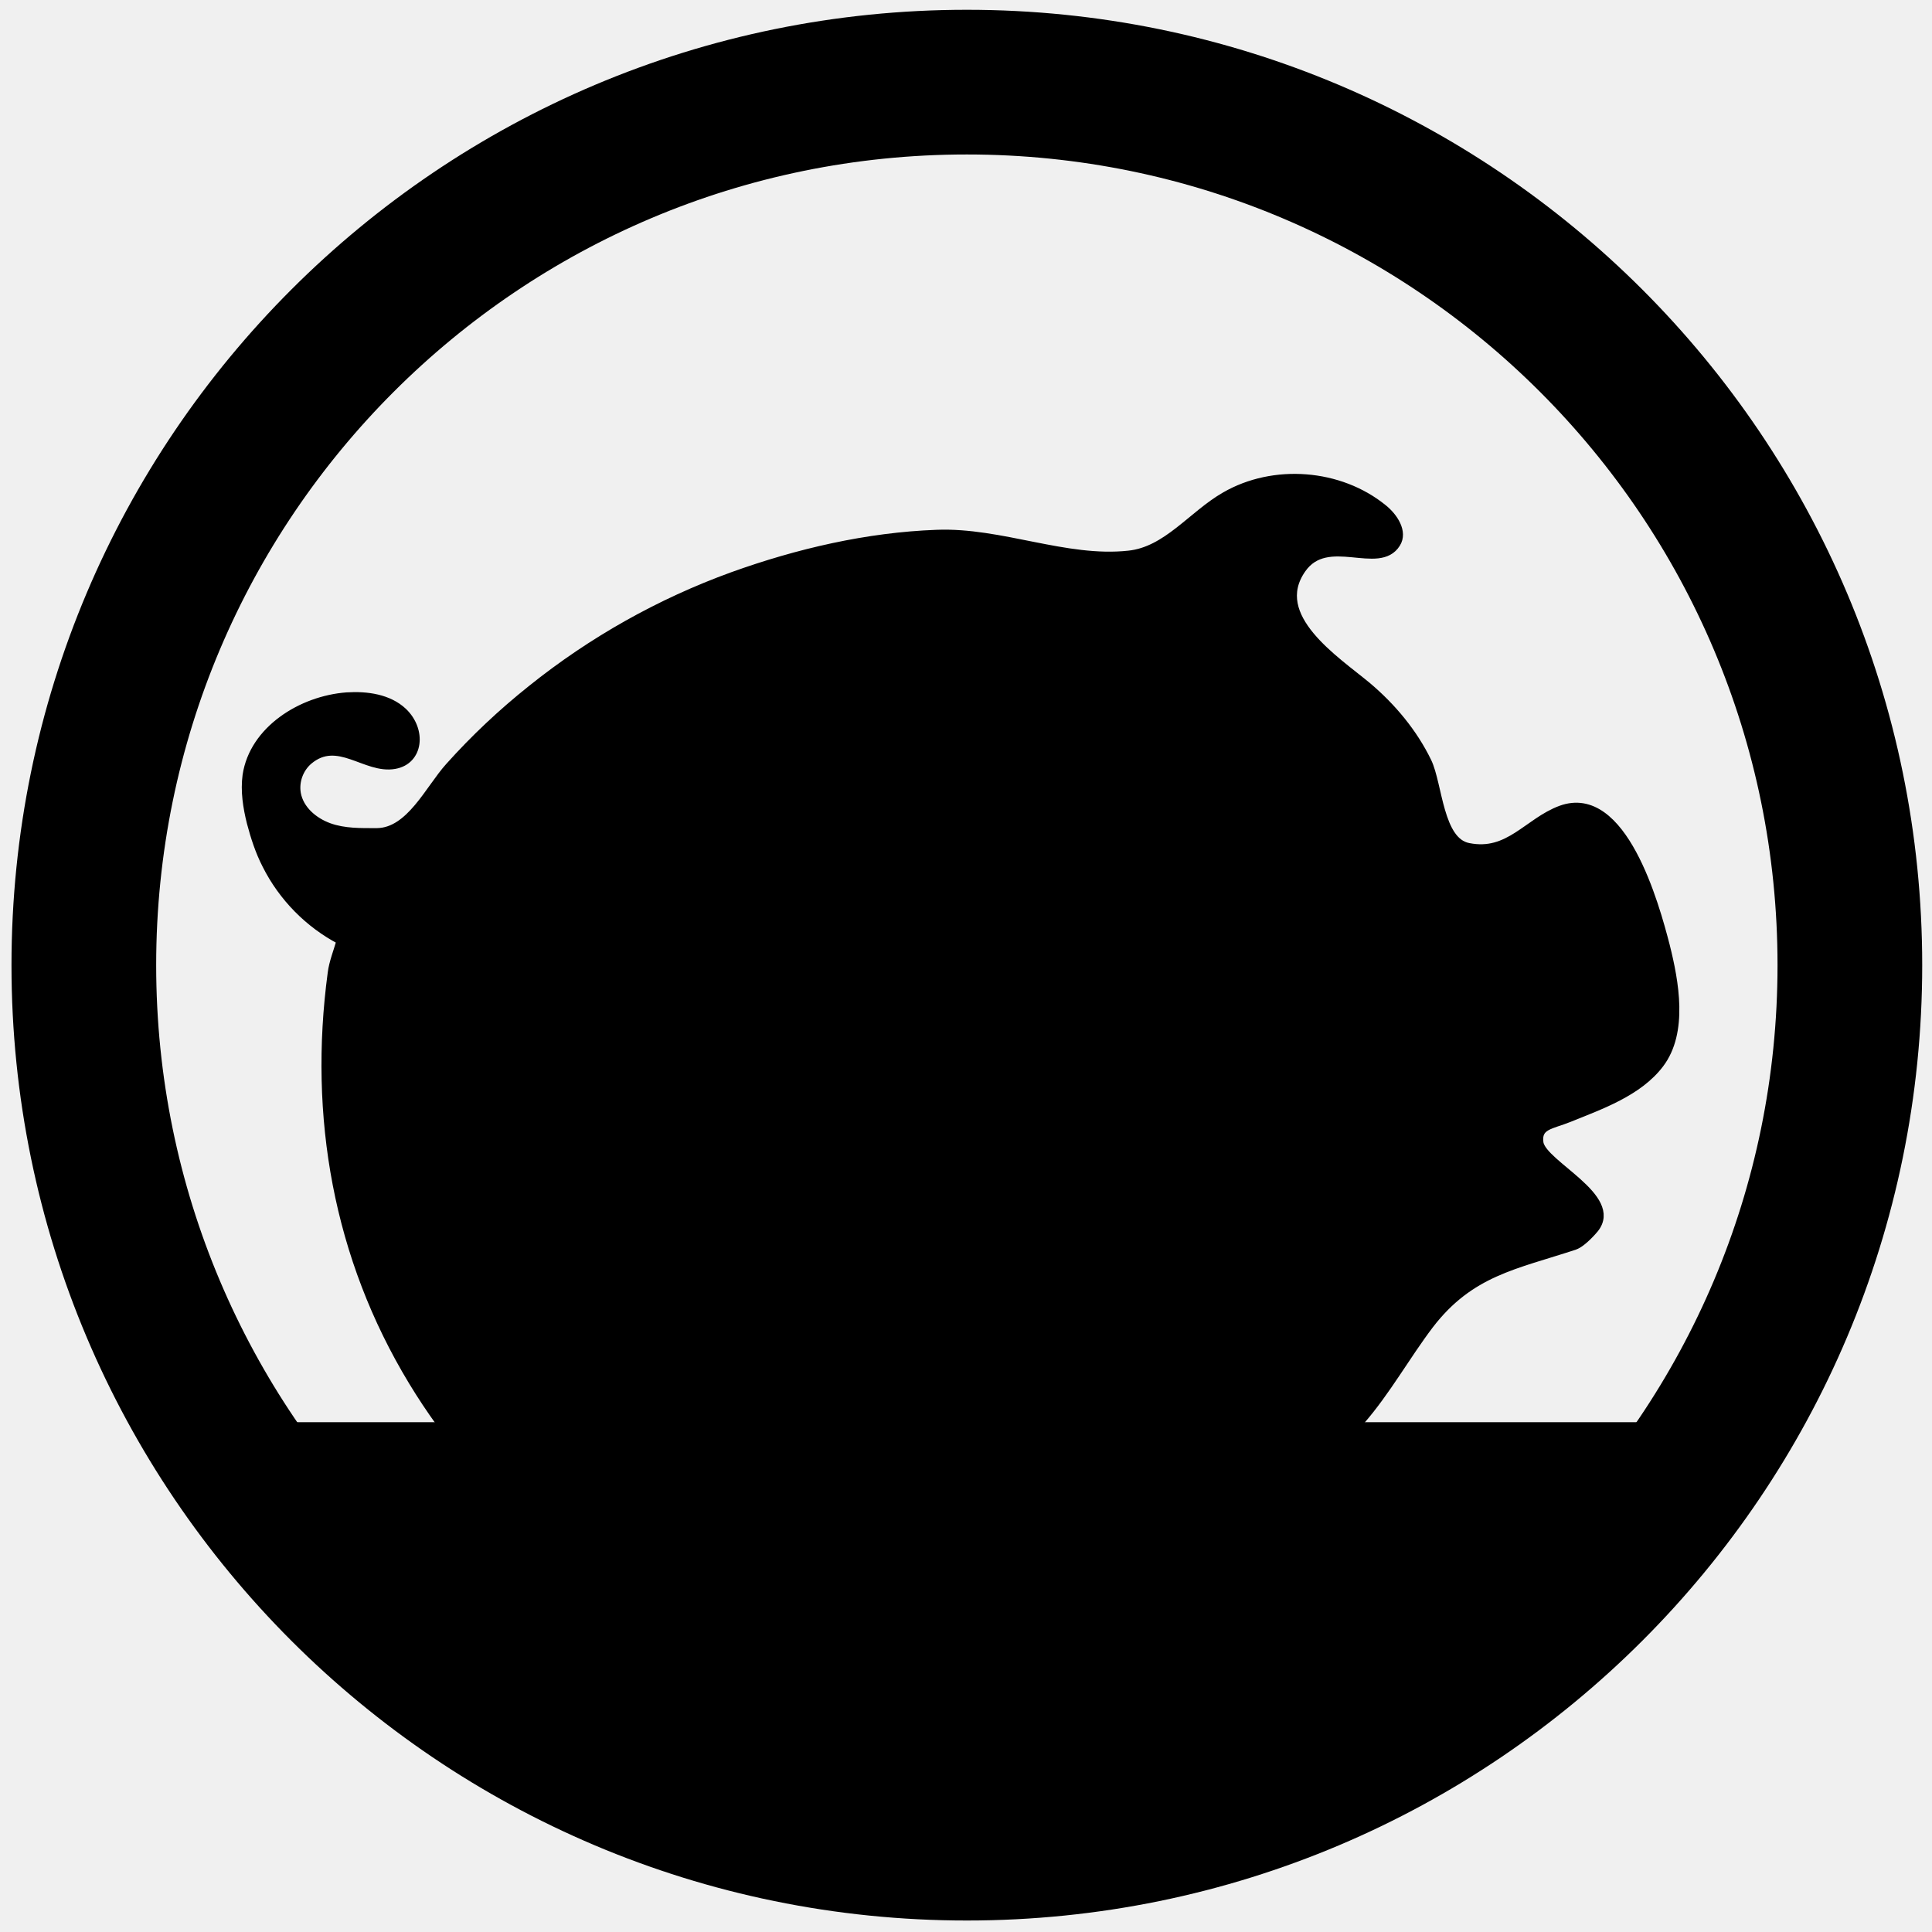
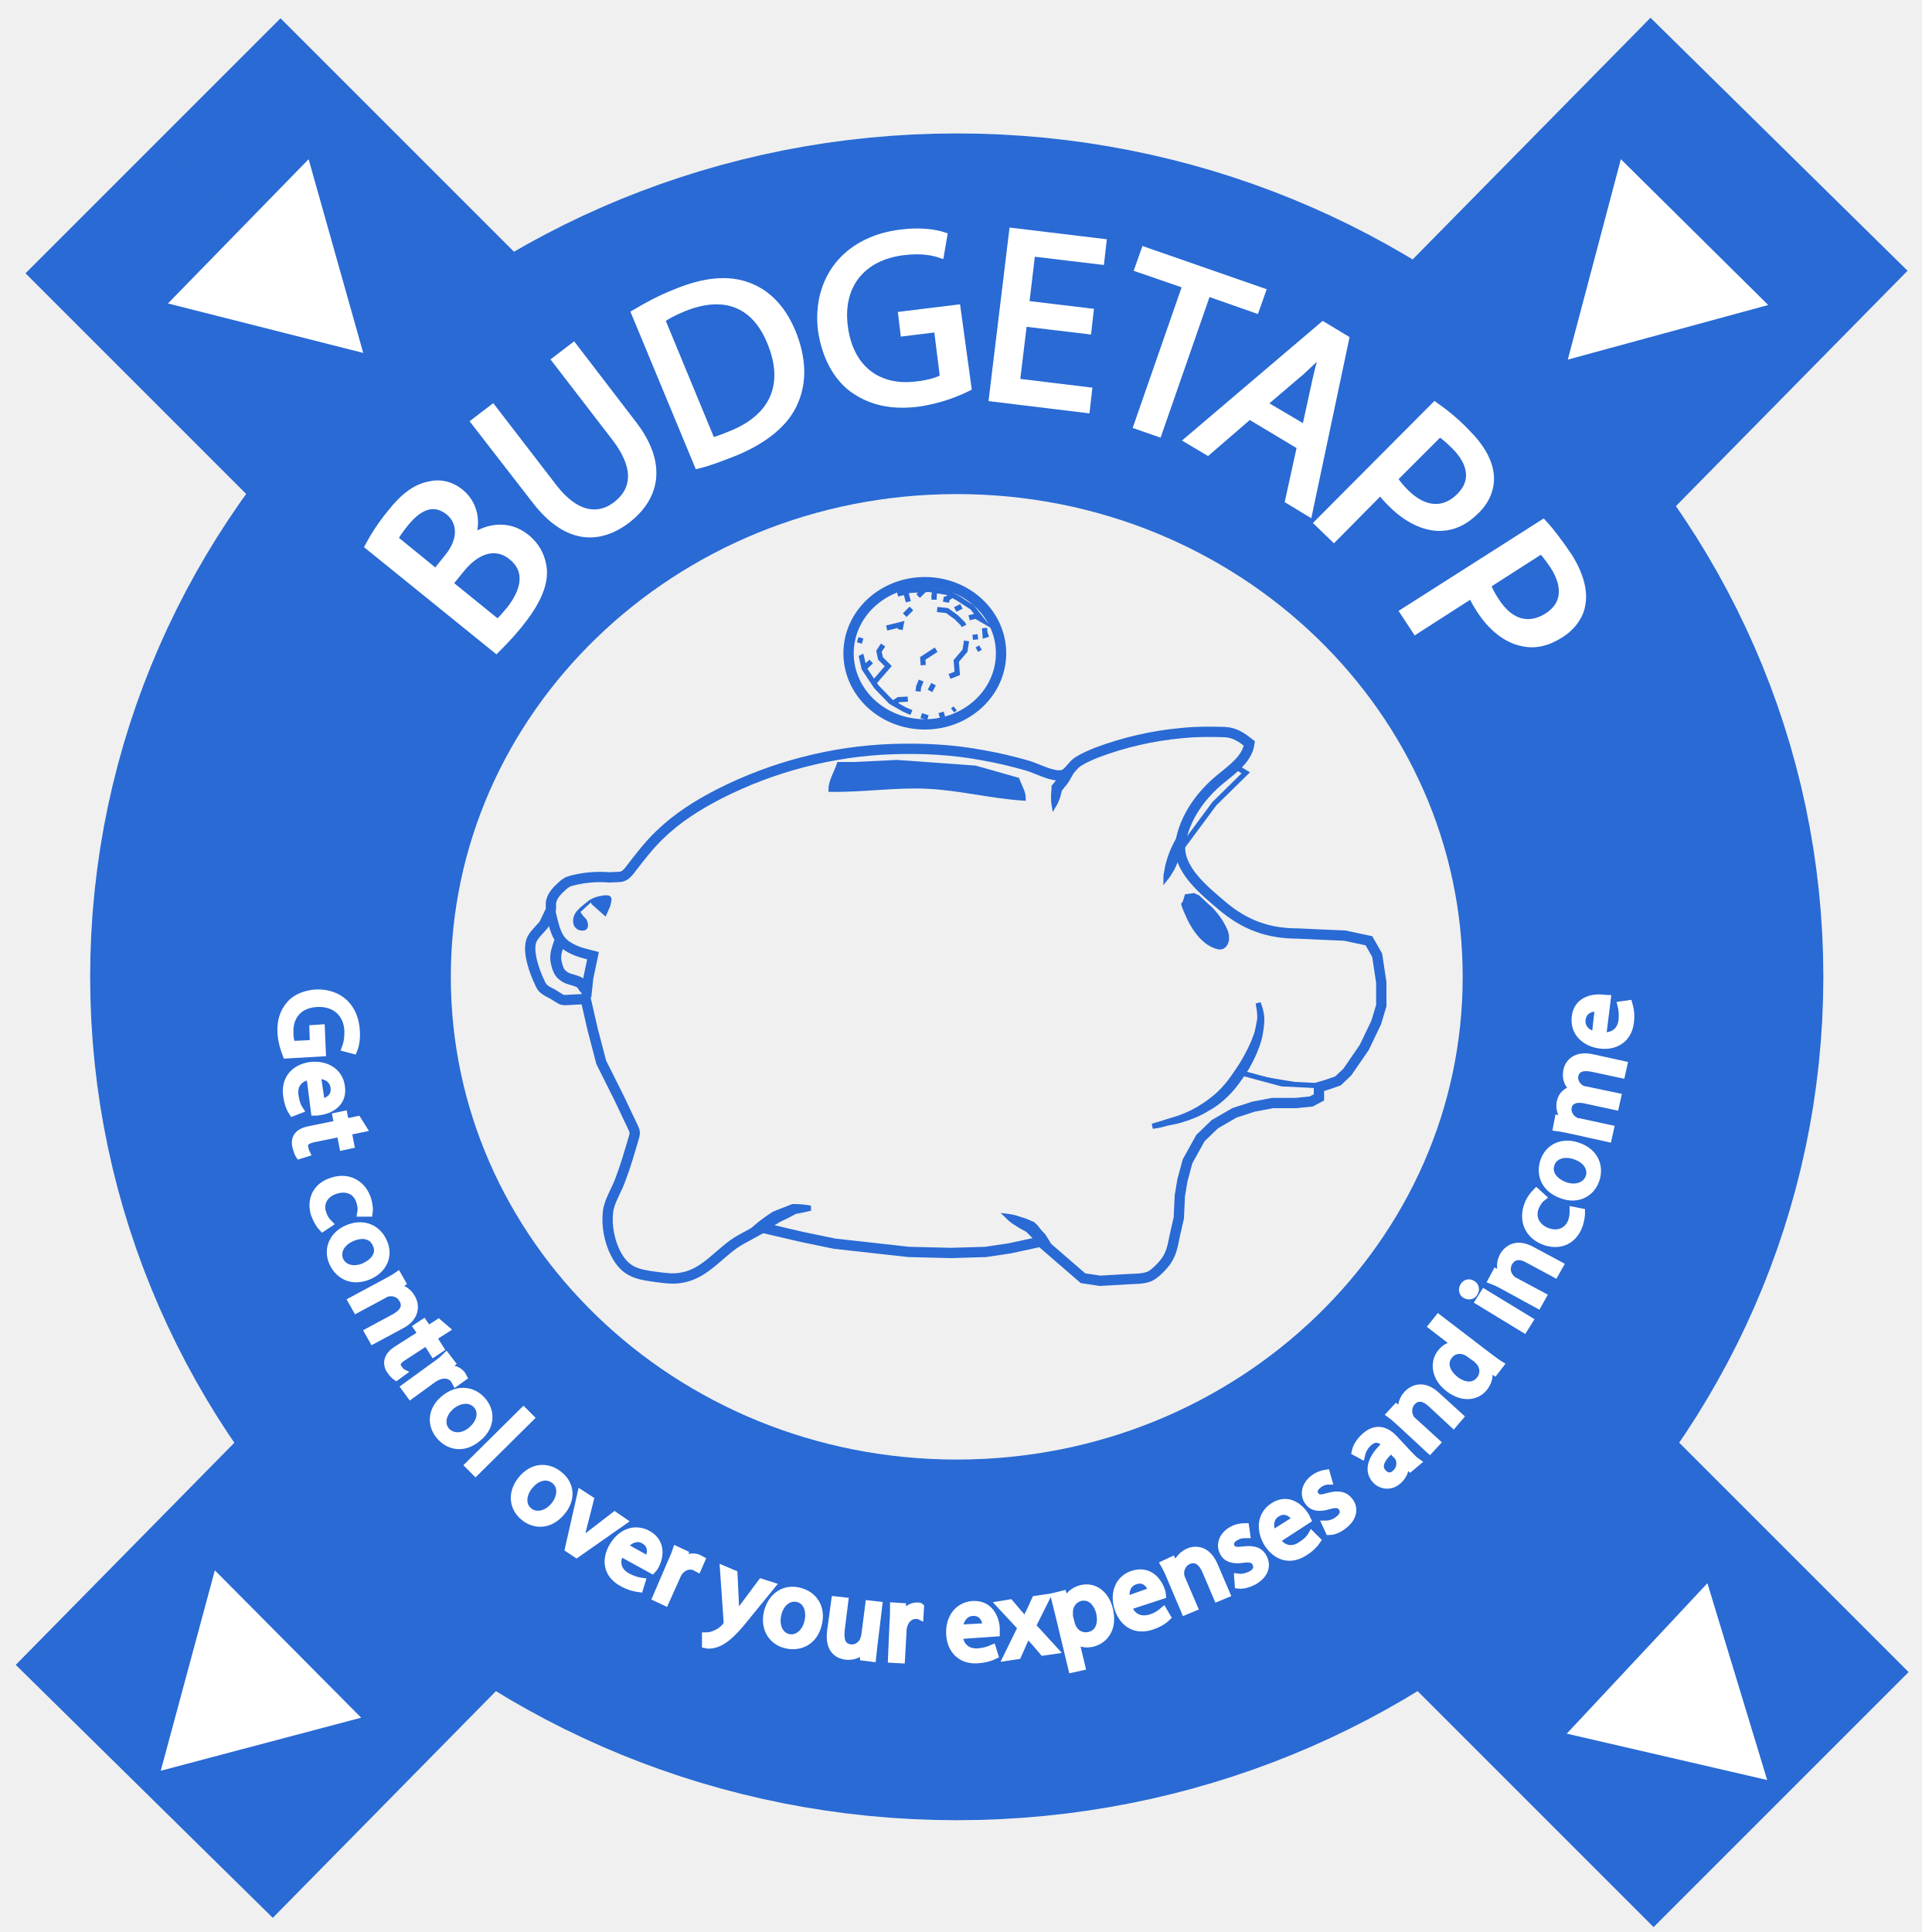
- <svg xmlns="http://www.w3.org/2000/svg" version="1.1" id="Layer_2" x="0px" y="0px" viewBox="0 0 454 454" enable-background="new 0 0 454 454" xml:space="preserve">
-   <path stroke="#000000" stroke-width="2" stroke-miterlimit="10" d="M121.8,355.8c-2.9-4.9-7.5-8-11.1-12.3  c-5.1-5.9-9.7-12.3-13.7-18.9c-17.7-29.2-23.5-62.3-19-95.9c0.3-2.5,1.4-5.2,2.1-7.7c-7.5-3.9-13.7-10.2-17.5-17.8  c-1.6-3.1-2.7-6.5-3.6-9.9c-0.9-3.6-1.5-7.4-1-11.1c1.6-10.6,12.8-17.7,23.5-18.5c4.7-0.3,9.8,0.4,13.2,3.6c4.5,4.3,3.8,11.4-2,12.4  c-6.8,1.2-13.3-6.8-20.2-1c-2.2,1.9-3.3,4.9-2.8,7.8c0.7,3.8,4,6.6,7.6,7.9c3.6,1.3,7.5,1.2,11.3,1.2c7.8-0.1,12.3-10.2,17-15.4  c5.9-6.6,12.4-12.7,19.3-18.2c14.2-11.4,30.2-20.4,47.3-26.6c15.3-5.5,31.6-9.3,47.9-9.9c15.1-0.6,30.3,6.5,45.1,4.9  c9-0.9,15-9.4,22.7-13.8c11.4-6.6,26.9-5.4,37.1,2.9c2.5,2,4.8,5.5,3.1,8.2c-4.1,6.6-16.2-2.6-22.2,6c-7.9,11.3,8.1,21.5,15.4,27.6  c5.8,4.9,10.8,10.9,14.1,17.7c2.6,5.4,2.7,18.8,9.7,20.1c9.5,1.9,13.9-5.9,21.7-8.8c14.5-5.3,22.1,22.3,24.6,32  c2.1,8.4,4.3,20.2-1.4,27.7c-5,6.6-13.9,9.7-21.3,12.7c-4.2,1.7-7.6,1.7-7,5.9c0.9,5.1,18.8,12.8,13,20.1c0,0-2.7,3.3-4.7,4  c-13.9,4.6-24.5,6.1-34.1,18.6c-5.6,7.4-10.1,15.6-16.2,22.6c-4.9,5.6-6.6,13.3-3.8,20.4c0.4,1,1,2,1.6,2.9" />
-   <g>
-     <circle fill="none" stroke="#000000" stroke-width="34" stroke-miterlimit="10" cx="227.2" cy="226.8" r="207.5" />
-     <rect x="71" y="335.5" stroke="#000000" stroke-width="2.595" stroke-miterlimit="10" width="313.5" height="46.5" />
-     <rect x="115.5" y="377.5" stroke="#000000" stroke-width="2.595" stroke-miterlimit="10" width="221" height="40.5" />
+ <svg xmlns="http://www.w3.org/2000/svg" version="1.1" id="budgetAppLogo" x="0px" y="0px" viewBox="0 0 373 375" enable-background="new 0 0 373 375" xml:space="preserve">
+   <defs>
+     <style type="text/css">
+ 
+             #text, #arrows{
+                 -webkit-transition: all 0.5s ease-in-out;
+                 -moz-transition: all 0.5s ease-in-out;
+                 -o-transition: all 0.5s ease-in-out;
+                 transition: all 0.5s ease-in-out
+             }
+ 
+             #circle, #pig &gt; path,ellipse, #pigDetails, #pigDetails &gt; polyline,line,path,ellipse {
+                 stroke:#296ad4;
+             }
+ 
+             #pigDetails &gt; path, polyline, line{                
+                 stroke:#296ad4;
+             }
+             #tail, #coinslot, .fillers{
+                 fill:#296ad4;
+             }
+             #text &gt; g &gt; path, #arrows &gt; line, #arrows &gt; path{
+                 stroke:white;
+                 stroke-width:1.5;
+             }
+ 
+             #pigDetails {display:block;}
+ 
+ 
+             @media only screen and (max-width:220px){
+                 #pigDetails, #text, #arrows, #cross {
+                     display:none;
+                 }
+                 #pig &gt; path, #pig &gt; ellipse { stroke-width:2; fill: #296ad4}
+                 #circle { stroke-width:20; }                 
+                 #budgetAppLogo { min-width:220px !important; }
+                 
+             }
+ 
+         </style>
+   </defs>
+   <ellipse id="circle" fill="none" stroke="#000000" stroke-width="70" stroke-miterlimit="10" cx="185.7" cy="189.6" rx="133.2" ry="128.7" />
+   <g id="cross">
+     <line fill="none" stroke="#000000" stroke-width="70" stroke-miterlimit="10" x1="345.3" y1="28" x2="258" y2="116.7" />
+     <line fill="none" stroke="#000000" stroke-width="70" stroke-miterlimit="10" x1="115.3" y1="259" x2="28" y2="347.7" />
+     <line fill="none" stroke="#000000" stroke-width="70" stroke-miterlimit="10" x1="257.7" y1="261.3" x2="345.7" y2="349.3" />
+     <line fill="none" stroke="#000000" stroke-width="70" stroke-miterlimit="10" x1="29.7" y1="28.3" x2="117.7" y2="116.3" />
+   </g>
+   <g id="text">
+     <g id="text_1">
+       <path fill="#FFFFFF" stroke="#FFFFFF" stroke-width="0.845" stroke-miterlimit="10" d="M71.6,106c0.9-1.7,2.4-4.1,4.3-6.4    c2.6-3.3,4.9-4.9,7.4-5.4c2-0.5,4.2-0.1,6.1,1.5c2.4,2,3.3,5.3,2.1,8.7l0.1,0.1c2.5-1.9,6.8-3.1,10.5-0.1c2.2,1.8,3.1,4,3.3,6.2    c0.2,3.1-1.4,6.5-4.7,10.6c-1.8,2.2-3.4,3.8-4.4,4.8L71.6,106z M84.6,111.2l2.4-3c2.8-3.4,2.6-6.9,0.2-8.9c-3-2.4-5.9-1.1-8.6,2.2    c-1.2,1.5-1.8,2.4-2.1,3.1L84.6,111.2z M96.6,121c0.6-0.5,1.4-1.4,2.4-2.6c2.7-3.4,4-7.5,0.4-10.4c-3.4-2.8-7.3-1-10.1,2.6    l-2.2,2.7L96.6,121z" />
+       <path fill="#FFFFFF" stroke="#FFFFFF" stroke-width="0.845" stroke-miterlimit="10" d="M95.6,79.3l11.7,15.2    c4.4,5.8,8.9,6.2,12.3,3.6c3.8-2.9,4.3-7.3,0-13l-11.7-15.2l3.4-2.6l11.5,15c6.1,7.9,4.4,14.3-1.2,18.6c-5.3,4-11.6,4.1-17.7-3.9    L92.2,81.9L95.6,79.3z" />
+       <path fill="#FFFFFF" stroke="#FFFFFF" stroke-width="0.845" stroke-miterlimit="10" d="M123.3,60.8c2.2-1.3,4.9-2.8,8-4    c5.6-2.3,10.1-2.6,13.7-1.3c3.7,1.3,6.7,4.2,8.7,9c2,4.9,2.2,9.5,0.5,13.4c-1.6,4-5.7,7.4-11.5,9.8c-2.8,1.1-5.1,2-7.2,2.5    L123.3,60.8z M138.1,85.7c1.1-0.2,2.5-0.8,4-1.4c8.3-3.4,10.9-9.9,7.5-18c-2.9-7.1-8.7-9.9-16.9-6.6c-2,0.8-3.4,1.6-4.4,2.3    L138.1,85.7z" />
+       <path fill="#FFFFFF" stroke="#FFFFFF" stroke-width="0.845" stroke-miterlimit="10" d="M187.8,75.2c-1.8,0.9-5.3,2.4-9.7,3    c-4.9,0.6-9-0.2-12.6-2.8c-3.1-2.3-5.3-6.4-6-11.4c-1.1-9.6,4.6-17.4,15.4-18.7c3.7-0.5,6.7,0,8.2,0.5l-0.6,3.5    c-1.8-0.6-4-0.9-7.3-0.5c-7.8,1-12.4,6.4-11.4,14.5c1,8.2,6.5,12.4,14,11.5c2.7-0.3,4.5-0.9,5.4-1.5l-1.2-9.6l-6.5,0.8l-0.4-3.3    l10.6-1.3L187.8,75.2z" />
+       <path fill="#FFFFFF" stroke="#FFFFFF" stroke-width="0.845" stroke-miterlimit="10" d="M211.1,64.1l-12.5-1.5l-1.4,11.6l14,1.7    l-0.4,3.5l-18.1-2.2l3.9-32.2l17.4,2.1l-0.4,3.5L200.2,49L199,59.1l12.5,1.5L211.1,64.1z" />
+       <path fill="#FFFFFF" stroke="#FFFFFF" stroke-width="0.845" stroke-miterlimit="10" d="M230.3,55.3l-9.3-3.2l1.2-3.4l22.7,7.9    l-1.2,3.4l-9.4-3.3L224.8,84l-4-1.4L230.3,55.3z" />
+       <path fill="#FFFFFF" stroke="#FFFFFF" stroke-width="0.845" stroke-miterlimit="10" d="M242.5,80.6l-8.1,7l-3.7-2.2l26.1-22.2    l4.3,2.6L254,99.4l-3.8-2.3l2.3-10.5L242.5,80.6z M253.4,83.3l2.1-9.6c0.5-2.2,1-4.1,1.6-5.9l-0.1,0c-1.4,1.4-2.9,2.8-4.4,4.2    l-7.5,6.4L253.4,83.3z" />
+       <path fill="#FFFFFF" stroke="#FFFFFF" stroke-width="0.845" stroke-miterlimit="10" d="M278.5,78.8c1.7,1.2,3.8,2.8,6.1,5.2    c2.9,2.9,4.4,5.7,4.6,8.3c0.2,2.3-0.7,4.8-2.8,6.8c-2.1,2.1-4.3,3.1-6.7,3.2c-3.2,0.1-6.6-1.6-9.5-4.5c-0.9-0.9-1.7-1.7-2.2-2.6    l-9.1,9.2l-3-2.9L278.5,78.8z M270.5,92.9c0.5,0.8,1.2,1.7,2.2,2.7c3.6,3.6,7.5,4,10.7,0.8c3-3,2.3-6.6-1-9.9    c-1.3-1.3-2.4-2.2-3-2.5L270.5,92.9z" />
+       <path fill="#FFFFFF" stroke="#FFFFFF" stroke-width="0.845" stroke-miterlimit="10" d="M299.5,101.6c1.4,1.5,3,3.6,4.9,6.4    c2.2,3.5,3,6.6,2.6,9.1c-0.3,2.3-1.8,4.5-4.2,6c-2.5,1.6-4.9,2.1-7.2,1.6c-3.2-0.6-6.1-3-8.3-6.4c-0.7-1.1-1.3-2.1-1.6-3l-10.9,7    l-2.3-3.5L299.5,101.6z M288.6,113.5c0.3,0.9,0.8,1.9,1.6,3.1c2.7,4.3,6.4,5.5,10.2,3.1c3.6-2.3,3.7-6,1.2-9.9    c-1-1.5-1.9-2.6-2.4-3.1L288.6,113.5z" />
+     </g>
+     <g id="text_2">
+       <path fill="#FFFFFF" stroke="#FFFFFF" stroke-width="1.004" stroke-miterlimit="10" d="M55.6,204.7c-0.3-0.8-0.9-2.4-1-4.3    c-0.1-2.1,0.4-3.9,1.7-5.4c1.1-1.3,3-2.1,5.2-2.2c4.2-0.1,7.4,2.6,7.6,7.4c0.1,1.6-0.2,2.9-0.5,3.6l-1.5-0.4    c0.3-0.8,0.5-1.7,0.5-3.2c-0.1-3.4-2.4-5.6-5.9-5.5c-3.6,0.1-5.6,2.4-5.5,5.7c0,1.2,0.2,2,0.5,2.4l4.2-0.2l-0.1-2.9l1.5-0.1    l0.2,4.7L55.6,204.7z" />
+       <path fill="#FFFFFF" stroke="#FFFFFF" stroke-width="1.004" stroke-miterlimit="10" d="M60.2,208.8c-2.5,0.4-3.3,2.1-3,3.9    c0.2,1.3,0.5,2.1,0.9,2.7l-1.3,0.5c-0.4-0.6-0.9-1.7-1.1-3.3c-0.4-3.1,1.4-5.2,4.4-5.7c3-0.4,5.7,1,6.1,4c0.5,3.3-2.3,4.6-4.2,4.8    c-0.4,0.1-0.7,0.1-0.9,0.1L60.2,208.8z M62.3,214c1.2-0.1,2.9-0.9,2.6-3c-0.3-1.9-2.1-2.4-3.4-2.4L62.3,214z" />
+       <path fill="#FFFFFF" stroke="#FFFFFF" stroke-width="1.004" stroke-miterlimit="10" d="M70.4,219l-2.9,0.6l0.5,2.6l-1.4,0.3    l-0.5-2.6l-5.4,1.1c-1.2,0.3-1.9,0.8-1.6,1.8c0.1,0.5,0.2,0.8,0.3,1l-1.3,0.4c-0.2-0.3-0.4-0.9-0.6-1.6c-0.2-0.8-0.1-1.6,0.3-2.1    c0.4-0.6,1.3-1,2.4-1.2l5.4-1.1l-0.3-1.5l1.4-0.3l0.3,1.5l2.4-0.5L70.4,219z" />
+       <path fill="#FFFFFF" stroke="#FFFFFF" stroke-width="1.004" stroke-miterlimit="10" d="M62.6,238.3c-0.4-0.4-1-1.3-1.5-2.6    c-0.9-2.9,0.4-5.5,3.4-6.4c3-1,5.8,0.4,6.8,3.5c0.3,1,0.4,2,0.3,2.6l-1.5,0c0.1-0.5,0.1-1.2-0.2-2.2c-0.7-2.2-2.7-2.9-4.8-2.2    c-2.2,0.7-3.2,2.6-2.5,4.5c0.3,1,0.8,1.6,1.2,2L62.6,238.3z" />
+       <path fill="#FFFFFF" stroke="#FFFFFF" stroke-width="1.004" stroke-miterlimit="10" d="M71.6,247.6c-3.5,1.5-6-0.3-7-2.6    c-1.1-2.5,0-5.3,2.9-6.5c3.1-1.3,5.8,0,6.9,2.6C75.6,243.7,74.4,246.4,71.6,247.6z M68.3,240.2c-2.1,0.9-3.1,2.7-2.4,4.4    c0.7,1.6,2.7,2.2,4.8,1.3c1.6-0.7,3.3-2.3,2.4-4.3C72.3,239.5,70.1,239.4,68.3,240.2z" />
+       <path fill="#FFFFFF" stroke="#FFFFFF" stroke-width="1.004" stroke-miterlimit="10" d="M74.8,249c0.9-0.5,1.7-0.9,2.4-1.4    l0.8,1.4l-1.4,0.9l0,0c1.1,0,2.5,0.6,3.3,2.1c0.7,1.2,1,3.6-2.1,5.2l-5.4,2.9l-0.9-1.6l5.2-2.8c1.4-0.8,2.4-2,1.5-3.5    c-0.6-1.1-1.8-1.5-2.8-1.3c-0.2,0-0.5,0.1-0.8,0.3l-5.4,2.9l-0.9-1.6L74.8,249z" />
+       <path fill="#FFFFFF" stroke="#FFFFFF" stroke-width="1.004" stroke-miterlimit="10" d="M86.5,258l-2.5,1.6l1.4,2.2l-1.2,0.8    l-1.4-2.2l-4.6,3c-1.1,0.7-1.5,1.4-0.9,2.2c0.3,0.4,0.5,0.7,0.7,0.8l-1.1,0.8c-0.3-0.2-0.7-0.6-1.1-1.2c-0.5-0.7-0.6-1.5-0.4-2.1    c0.2-0.7,0.8-1.4,1.8-2l4.7-3l-0.9-1.3l1.2-0.8l0.9,1.3l2-1.3L86.5,258z" />
+       <path fill="#FFFFFF" stroke="#FFFFFF" stroke-width="1.004" stroke-miterlimit="10" d="M84.1,265.3c1-0.7,1.8-1.3,2.5-2l1,1.3    l-1.6,1.2l0.1,0.1c1.4-0.4,2.7-0.1,3.5,0.9c0.1,0.2,0.2,0.3,0.3,0.5l-1.4,1c-0.1-0.2-0.2-0.3-0.3-0.5c-0.8-1.1-2.1-1.2-3.4-0.6    c-0.2,0.1-0.5,0.3-0.7,0.4l-4.4,3.2l-1.1-1.5L84.1,265.3z" />
+       <path fill="#FFFFFF" stroke="#FFFFFF" stroke-width="1.004" stroke-miterlimit="10" d="M92.8,279c-2.9,2.5-5.8,1.6-7.4-0.3    c-1.8-2.1-1.7-5,0.8-7.1c2.6-2.2,5.6-1.8,7.4,0.3C95.5,274.1,95.2,277,92.8,279z M87.5,272.9c-1.7,1.5-2.1,3.5-0.9,4.9    c1.2,1.3,3.3,1.3,5-0.2c1.3-1.1,2.4-3.2,1-4.9C91.1,271.1,88.9,271.7,87.5,272.9z" />
+       <path fill="#FFFFFF" stroke="#FFFFFF" stroke-width="1.004" stroke-miterlimit="10" d="M101.6,273.9l1.3,1.3l-10.6,10.5l-1.3-1.3    L101.6,273.9z" />
+       <path fill="#FFFFFF" stroke="#FFFFFF" stroke-width="1.004" stroke-miterlimit="10" d="M109,293.4c-2.4,2.9-5.4,2.6-7.3,1    c-2.1-1.7-2.5-4.6-0.5-7.1c2.1-2.7,5.1-2.8,7.3-1C110.8,288.1,111,291,109,293.4z M102.7,288.4c-1.4,1.7-1.5,3.9,0,5    c1.4,1.1,3.5,0.6,4.9-1.1c1.1-1.3,1.8-3.6,0.1-5C105.9,285.9,103.9,286.9,102.7,288.4z" />
+       <path fill="#FFFFFF" stroke="#FFFFFF" stroke-width="1.004" stroke-miterlimit="10" d="M114.5,291.1L113,297    c-0.2,1-0.5,1.8-0.8,2.6l0.1,0c0.7-0.6,1.4-1.1,2.2-1.7l4.8-3.7l1.6,1.1l-9,6.3l-1.5-1l2.4-10.6L114.5,291.1z" />
+       <path fill="#FFFFFF" stroke="#FFFFFF" stroke-width="1.004" stroke-miterlimit="10" d="M120.4,301.3c-1.2,2.2-0.3,3.9,1.4,4.8    c1.2,0.6,2,0.8,2.7,0.9l-0.4,1.3c-0.7-0.1-1.9-0.3-3.3-1.1c-2.8-1.5-3.4-4.2-1.9-6.9c1.5-2.7,4.2-3.9,6.8-2.5    c2.9,1.6,2.3,4.6,1.4,6.2c-0.2,0.3-0.4,0.6-0.5,0.7L120.4,301.3z M125.8,302.8c0.6-1,1-2.9-0.8-3.9c-1.6-0.9-3.2,0.2-3.9,1.3    L125.8,302.8z" />
+       <path fill="#FFFFFF" stroke="#FFFFFF" stroke-width="1.004" stroke-miterlimit="10" d="M130.1,303.8c0.5-1.1,0.9-2,1.2-2.9    l1.5,0.7l-0.8,1.8l0.1,0c1-1.1,2.4-1.4,3.5-0.9c0.2,0.1,0.3,0.2,0.5,0.3l-0.7,1.6c-0.2-0.1-0.3-0.2-0.5-0.3    c-1.2-0.5-2.4,0-3.2,1.1c-0.1,0.2-0.3,0.5-0.4,0.8l-2.2,4.9l-1.7-0.8L130.1,303.8z" />
+       <path fill="#FFFFFF" stroke="#FFFFFF" stroke-width="1.004" stroke-miterlimit="10" d="M142.4,305.5l0.3,6.4c0,0.7,0,1.6,0,2.2    l0,0c0.4-0.5,0.8-1.2,1.3-1.8l3.8-5.1l1.9,0.6l-4.9,6c-2.3,2.9-3.8,4.3-5.3,5c-1.1,0.5-2.1,0.5-2.5,0.4l0-1.6    c0.5,0,1.2-0.1,1.8-0.4c0.6-0.2,1.4-0.7,2.1-1.5c0.1-0.2,0.2-0.3,0.3-0.4c0-0.1,0-0.3,0-0.5l-0.7-10.1L142.4,305.5z" />
+       <path fill="#FFFFFF" stroke="#FFFFFF" stroke-width="1.004" stroke-miterlimit="10" d="M158.8,315.1c-0.8,3.7-3.8,4.7-6.2,4.1    c-2.7-0.6-4.3-3.1-3.6-6.2c0.8-3.3,3.4-4.8,6.1-4.1C158,309.6,159.5,312.1,158.8,315.1z M150.9,313.4c-0.5,2.2,0.4,4.1,2.1,4.5    c1.7,0.4,3.4-0.9,3.9-3.2c0.4-1.7,0-4-2.1-4.5C152.7,309.8,151.3,311.5,150.9,313.4z" />
+       <path fill="#FFFFFF" stroke="#FFFFFF" stroke-width="1.004" stroke-miterlimit="10" d="M169.6,319c-0.1,1-0.2,2-0.3,2.8l-1.6-0.2    l0.1-1.7l0,0c-0.6,0.8-1.8,1.7-3.6,1.5c-1.6-0.2-3.4-1.3-2.9-4.9l0.8-5.9l1.8,0.2l-0.7,5.6c-0.2,1.9,0.2,3.3,1.8,3.5    c1.2,0.2,2.2-0.6,2.6-1.4c0.1-0.3,0.2-0.6,0.3-0.9l0.8-6.2l1.8,0.2L169.6,319z" />
+       <path fill="#FFFFFF" stroke="#FFFFFF" stroke-width="1.004" stroke-miterlimit="10" d="M173.4,315c0.1-1.2,0.1-2.2,0.1-3.2    l1.6,0.1l0,2l0.1,0c0.5-1.3,1.7-2.2,2.9-2.1c0.2,0,0.4,0,0.5,0.1l-0.1,1.7c-0.2-0.1-0.4-0.1-0.6-0.1c-1.3-0.1-2.3,0.9-2.6,2.3    c-0.1,0.3-0.1,0.5-0.1,0.9l-0.3,5.4l-1.8-0.1L173.4,315z" />
+       <path fill="#FFFFFF" stroke="#FFFFFF" stroke-width="1.004" stroke-miterlimit="10" d="M186.1,317.4c0.2,2.5,1.9,3.4,3.7,3.3    c1.3-0.1,2.1-0.4,2.8-0.7l0.4,1.3c-0.6,0.3-1.7,0.7-3.3,0.8c-3.1,0.2-5.1-1.8-5.3-4.8c-0.2-3.1,1.5-5.6,4.4-5.8    c3.3-0.2,4.4,2.7,4.5,4.5c0,0.4,0,0.7,0,0.9L186.1,317.4z M191.5,315.8c0-1.2-0.7-3-2.7-2.9c-1.9,0.1-2.6,1.9-2.7,3.2L191.5,315.8    z" />
+       <path fill="#FFFFFF" stroke="#FFFFFF" stroke-width="1.004" stroke-miterlimit="10" d="M196,311.2l1.7,2c0.5,0.5,0.8,1,1.3,1.5    l0.1,0c0.2-0.7,0.5-1.2,0.8-1.8l1.1-2.4l2-0.3l-2.7,5.4l4.3,4.7l-2.1,0.3l-1.8-2.1c-0.5-0.5-0.9-1-1.3-1.6l0,0    c-0.2,0.7-0.5,1.2-0.8,1.9l-1.1,2.5l-2,0.3l2.8-5.7l-4.1-4.4L196,311.2z" />
+       <path fill="#FFFFFF" stroke="#FFFFFF" stroke-width="1.004" stroke-miterlimit="10" d="M205.5,313.1c-0.3-1.3-0.6-2.3-0.8-3.2    l1.6-0.4l0.5,1.7l0,0c0.5-1.4,1.5-2.4,3.1-2.8c2.4-0.6,4.7,1,5.4,4.1c0.8,3.6-0.9,5.8-3.3,6.4c-1.3,0.3-2.6,0-3.4-0.8l0,0l1.3,5.4    l-1.8,0.4L205.5,313.1z M207.9,315.3c0.1,0.3,0.2,0.5,0.3,0.7c0.6,1.2,1.9,1.8,3.2,1.5c1.9-0.4,2.6-2.3,2.1-4.5    c-0.5-2-1.9-3.4-3.8-3c-1.2,0.3-2.2,1.4-2.2,2.9c0,0.2,0,0.5,0,0.8L207.9,315.3z" />
+       <path fill="#FFFFFF" stroke="#FFFFFF" stroke-width="1.004" stroke-miterlimit="10" d="M218.9,311.8c0.8,2.4,2.7,2.8,4.4,2.3    c1.3-0.4,1.9-0.9,2.5-1.4l0.7,1.2c-0.5,0.5-1.5,1.2-3,1.7c-3,1-5.4-0.4-6.4-3.3c-1-2.9,0-5.8,2.8-6.7c3.2-1,4.9,1.4,5.5,3.2    c0.1,0.4,0.2,0.7,0.2,0.8L218.9,311.8z M223.7,308.8c-0.4-1.1-1.4-2.7-3.4-2c-1.8,0.6-2,2.5-1.7,3.8L223.7,308.8z" />
+       <path fill="#FFFFFF" stroke="#FFFFFF" stroke-width="1.004" stroke-miterlimit="10" d="M227.2,306.1c-0.4-1-0.8-1.8-1.2-2.5    l1.5-0.7l0.8,1.5l0,0c0.1-1.1,0.8-2.4,2.3-3.1c1.3-0.6,3.6-0.7,5,2.5l2.4,5.6l-1.7,0.7l-2.3-5.4c-0.7-1.5-1.8-2.5-3.4-1.8    c-1.1,0.5-1.6,1.7-1.5,2.7c0,0.2,0.1,0.6,0.2,0.8l2.4,5.6l-1.7,0.7L227.2,306.1z" />
+       <path fill="#FFFFFF" stroke="#FFFFFF" stroke-width="1.004" stroke-miterlimit="10" d="M240.3,306.2c0.7,0.1,1.7-0.1,2.5-0.5    c1.2-0.6,1.4-1.5,1-2.3c-0.4-0.8-1.1-1-2.6-0.8c-1.9,0.3-3.2-0.2-3.7-1.3c-0.8-1.4-0.2-3.3,1.7-4.3c0.9-0.5,1.8-0.6,2.5-0.6    l0.2,1.4c-0.5,0-1.3,0-2.1,0.5c-1,0.5-1.2,1.4-0.9,2c0.4,0.7,1.1,0.8,2.5,0.6c1.9-0.2,3.1,0.1,3.8,1.5c0.8,1.6,0.2,3.3-1.9,4.5    c-1,0.5-2,0.8-2.9,0.7L240.3,306.2z" />
+       <path fill="#FFFFFF" stroke="#FFFFFF" stroke-width="1.004" stroke-miterlimit="10" d="M247.7,298.9c1.4,2.1,3.3,2.1,4.8,1.1    c1.1-0.7,1.7-1.3,2.1-2l1,1c-0.4,0.6-1.2,1.5-2.5,2.3c-2.7,1.7-5.3,0.9-7-1.7c-1.6-2.6-1.4-5.6,1.1-7.2c2.8-1.8,5.1,0.2,6.1,1.8    c0.2,0.3,0.3,0.6,0.4,0.8L247.7,298.9z M251.6,294.9c-0.6-1-2-2.3-3.8-1.2c-1.6,1-1.4,2.9-0.8,4.1L251.6,294.9z" />
+       <path fill="#FFFFFF" stroke="#FFFFFF" stroke-width="1.004" stroke-miterlimit="10" d="M257.4,295.9c0.7,0,1.7-0.3,2.4-0.9    c1.1-0.8,1.2-1.7,0.7-2.4c-0.5-0.7-1.2-0.8-2.6-0.4c-1.9,0.6-3.2,0.3-3.9-0.7c-1-1.3-0.7-3.2,1-4.5c0.8-0.6,1.7-0.9,2.4-1l0.4,1.4    c-0.5,0-1.3,0.2-2,0.8c-0.9,0.7-1,1.5-0.5,2.1c0.5,0.7,1.2,0.6,2.6,0.2c1.8-0.5,3.1-0.3,4,0.9c1.1,1.4,0.7,3.3-1.2,4.7    c-0.9,0.7-1.9,1.1-2.7,1.1L257.4,295.9z" />
+       <path fill="#FFFFFF" stroke="#FFFFFF" stroke-width="1.004" stroke-miterlimit="10" d="M273.7,284.9l-1-0.8l0,0    c0.1,1-0.2,2.2-1.3,3.2c-1.5,1.4-3.3,1-4.3,0c-1.7-1.8-1-4.3,1.9-6.9l-0.1-0.2c-0.6-0.6-1.8-1.6-3.3-0.2c-0.7,0.6-1.2,1.5-1.4,2.4    l-1.1-0.6c0.2-1,0.9-2.1,1.8-2.9c2.3-2.1,4.3-1.1,5.7,0.4l2.6,2.8c0.6,0.6,1.2,1.3,1.8,1.7L273.7,284.9z M270,281.3    c-1.5,1.3-3,3.2-1.6,4.6c0.8,0.9,1.8,0.8,2.5,0.1c1-0.9,1-2.1,0.7-2.9c-0.1-0.2-0.2-0.4-0.3-0.5L270,281.3z" />
+       <path fill="#FFFFFF" stroke="#FFFFFF" stroke-width="1.004" stroke-miterlimit="10" d="M272,276.3c-0.8-0.7-1.4-1.3-2.1-1.8    l1.1-1.2l1.3,1.1l0,0c-0.4-1-0.3-2.5,0.9-3.8c1-1,3-2.1,5.6,0.3l4.5,4.1l-1.2,1.4l-4.3-4c-1.2-1.1-2.6-1.6-3.8-0.3    c-0.8,0.9-0.8,2.2-0.3,3.1c0.1,0.2,0.3,0.5,0.6,0.7l4.5,4.1l-1.3,1.4L272,276.3z" />
+       <path fill="#FFFFFF" stroke="#FFFFFF" stroke-width="1.004" stroke-miterlimit="10" d="M279.2,255.9l9.8,7.5    c0.7,0.5,1.6,1.2,2.1,1.5l-1,1.3l-1.5-1l0,0c0.6,1.1,0.5,2.7-0.5,4c-1.5,2-4.3,2.2-6.8,0.3c-2.7-2-3.1-5-1.6-6.9    c0.9-1.2,2.2-1.6,3.1-1.5l0,0l-4.8-3.7L279.2,255.9z M285.2,262.7c-0.2-0.1-0.4-0.3-0.7-0.4c-1.1-0.5-2.5-0.3-3.3,0.8    c-1.2,1.5-0.5,3.4,1.3,4.8c1.6,1.2,3.6,1.5,4.8-0.1c0.8-1,0.8-2.4-0.1-3.5c-0.2-0.2-0.4-0.4-0.6-0.6L285.2,262.7z" />
+       <path fill="#FFFFFF" stroke="#FFFFFF" stroke-width="1.004" stroke-miterlimit="10" d="M285.8,249.3c0.5,0.3,0.7,1,0.3,1.6    c-0.3,0.6-1,0.7-1.6,0.4c-0.6-0.3-0.7-1-0.4-1.6C284.5,249,285.2,248.9,285.8,249.3z M295.8,257.9l-8.7-5.3l1-1.6l8.7,5.3    L295.8,257.9z" />
+       <path fill="#FFFFFF" stroke="#FFFFFF" stroke-width="1.004" stroke-miterlimit="10" d="M292.1,249.7c-0.9-0.5-1.7-0.9-2.5-1.2    l0.8-1.5l1.5,0.7l0,0c-0.6-0.9-0.9-2.4-0.1-3.9c0.7-1.2,2.4-2.8,5.5-1.1l5.4,2.9l-0.9,1.6l-5.2-2.8c-1.4-0.8-2.9-0.9-3.8,0.7    c-0.6,1.1-0.3,2.3,0.5,3.1c0.2,0.2,0.4,0.4,0.7,0.5l5.4,2.9l-0.9,1.6L292.1,249.7z" />
+       <path fill="#FFFFFF" stroke="#FFFFFF" stroke-width="1.004" stroke-miterlimit="10" d="M306.9,235.3c0,0.5-0.1,1.7-0.6,2.9    c-1.2,2.8-3.9,3.8-6.8,2.6c-2.9-1.2-4.1-4.1-2.8-7.2c0.4-1,1.1-1.8,1.5-2.2l1.1,1c-0.4,0.3-0.9,0.9-1.3,1.8    c-0.9,2.1,0.2,4,2.1,4.8c2.2,0.9,4.1,0.1,4.9-1.7c0.4-1,0.4-1.7,0.4-2.3L306.9,235.3z" />
+       <path fill="#FFFFFF" stroke="#FFFFFF" stroke-width="1.004" stroke-miterlimit="10" d="M306.2,222.5c3.6,1.2,4.3,4.2,3.5,6.5    c-0.9,2.6-3.5,4-6.5,2.9c-3.2-1.1-4.4-3.8-3.5-6.5C300.6,222.7,303.3,221.5,306.2,222.5z M303.8,230.2c2.1,0.7,4.1,0,4.7-1.7    c0.6-1.7-0.6-3.5-2.8-4.2c-1.6-0.6-4-0.4-4.7,1.6C300.3,228,301.9,229.5,303.8,230.2z" />
+       <path fill="#FFFFFF" stroke="#FFFFFF" stroke-width="1.004" stroke-miterlimit="10" d="M304.9,219.3c-1-0.2-1.9-0.4-2.7-0.5    l0.3-1.6l1.6,0.3l0-0.1c-0.8-0.8-1.5-1.9-1.2-3.5c0.3-1.4,1.3-2.2,2.6-2.4l0,0c-0.5-0.4-0.8-0.9-1.1-1.4c-0.3-0.7-0.4-1.4-0.2-2.4    c0.3-1.3,1.6-3.1,5-2.3l5.9,1.3l-0.4,1.8l-5.6-1.2c-1.9-0.4-3.2,0-3.5,1.5c-0.2,1,0.4,2,1.2,2.5c0.2,0.1,0.5,0.3,0.9,0.3l6.2,1.3    l-0.4,1.8l-6-1.3c-1.6-0.3-2.9,0.1-3.2,1.5c-0.2,1.1,0.5,2.2,1.3,2.6c0.2,0.2,0.5,0.3,0.9,0.3l6,1.3l-0.4,1.8L304.9,219.3z" />
+       <path fill="#FFFFFF" stroke="#FFFFFF" stroke-width="1.004" stroke-miterlimit="10" d="M311,201.1c2.5,0.2,3.7-1.3,3.9-3.1    c0.1-1.3,0-2.1-0.2-2.9l1.4-0.2c0.2,0.7,0.5,1.8,0.3,3.4c-0.3,3.1-2.6,4.8-5.6,4.5c-3.1-0.3-5.3-2.4-5-5.3    c0.3-3.3,3.3-3.9,5.2-3.7c0.4,0,0.7,0.1,0.9,0.1L311,201.1z M310.3,195.6c-1.2-0.1-3,0.2-3.3,2.3c-0.2,1.9,1.4,2.9,2.7,3.1    L310.3,195.6z" />
+     </g>
+   </g>
+   <g id="pig">
+     <ellipse fill="none" stroke="#000000" stroke-width="2" stroke-miterlimit="10" cx="179.5" cy="126.8" rx="14.8" ry="13.8" />
+     <path fill="none" stroke="#000000" stroke-width="2" stroke-miterlimit="10" d="M120.8,170.1c0.6-0.2,1.1-0.7,1.9-1.8   c1.7-2.2,3.4-4.4,5.4-6.3c3.4-3.3,7.4-5.8,11.5-7.9c10.4-5.3,22-8.3,33.6-8.7c5.9-0.2,11.8,0.1,17.6,1.2c2.9,0.5,5.8,1.2,8.6,2   c2.1,0.6,5.7,2.7,7.4,1.6c0.9-0.6,1.5-1.8,2.5-2.4c1.1-0.7,2.3-1.2,3.5-1.7c5.3-2,10.9-3.3,16.5-3.8c2.8-0.3,5.7-0.3,8.5-0.2   c1.9,0.1,3.3,1.1,4.7,2.2c-0.4,3-3.3,5-5.6,6.9c-3.8,3.1-7,7.5-7.8,12.5c-0.7,4.9,4.7,9.2,8.1,12.1c4.5,3.8,9,5.4,14.8,5.4l4.3,0.2   l4.7,0.2l4.7,1l1.6,2.8l0.8,5.3v4.5l-1,3.3l-2.3,4.8l-3.3,4.8l-1.8,1.7l-2.3,0.8L256,211v2l-1.5,0.8l-3,0.3H247l-3.7,0.7l-3.7,1.2   l-3.8,2.2l-2.8,2.7l-2.5,4.5l-1,3.7l-0.5,3l-0.2,4.3c0,0-0.8,3.5-0.8,3.5c-0.5,2.6-0.8,4.2-2.8,6.2c-0.6,0.6-1.1,1.1-1.8,1.5   c-1.2,0.7-3.3,0.6-4.7,0.7c0,0-5.2,0.3-5.2,0.3l-3.3-0.5L202,241l-6,1.3l-4.7,0.7l-6.7,0.2l-8.2-0.2l-7.2-0.8l-7.2-0.8l-6.3-1.3   l-7.7-1.8c0,0-4.2,2.3-4.2,2.3c-4,2.2-6.7,6.6-11.5,7.4c-1.5,0.3-3.1,0.1-4.6-0.1c-3.9-0.5-6.3-0.9-8.2-4.6c-1.2-2.3-1.8-5.4-1.5-8   c0.2-2.1,1.7-4.3,2.4-6.3c1-2.6,1.8-5.4,2.6-8.1c0.1-0.3,0.2-0.7,0.2-1.1c0-0.3-0.2-0.6-0.3-0.9c-0.9-1.9-1.8-3.8-2.7-5.7   c0,0-3.5-7-3.5-7l-1.7-6.5c0,0-1.3-5.7-1.3-5.7c0-0.2-4.1,0.2-4.4,0.1c-0.4-0.1-0.7-0.3-1-0.5c-0.6-0.4-1.3-0.8-1.9-1.1   c-0.4-0.2-0.8-0.5-1.1-0.8c-0.2-0.3-0.4-0.6-0.5-0.9c-1-2-2.4-5.9-1.7-8.1c0.3-1.1,1.8-2.4,2.5-3.3c0,0,1.2-2.5,1.2-2.5   c0.3-0.6,0-1.4,0.2-2c0.3-1.2,1.2-2.1,2.1-2.9c0.3-0.3,0.6-0.5,0.9-0.7c0.3-0.2,0.7-0.3,1.1-0.4c2.3-0.6,4.8-0.8,7.2-0.6   C119.5,170.2,120.2,170.3,120.8,170.1z" />
+   </g>
+   <g id="pigDetails">
+     <polyline fill="none" stroke="#000000" stroke-miterlimit="10" points="172.1,121.9 174.9,121.2 174.7,122.2  " />
+     <polyline fill="none" stroke="#000000" stroke-miterlimit="10" points="171.4,125.2 170.6,126.4 170.9,127.8 172.4,129.3   169.8,132.3  " />
+     <path fill="none" stroke="#000000" stroke-miterlimit="10" d="M167.1,127.1c0.1,0.2,0.6,2.6,0.6,2.6l2.4,3.6l2.8,2.9l0.5,0.3   l2.1,1.2l1.4,0.6" />
+     <polyline fill="none" stroke="#000000" stroke-miterlimit="10" points="176.2,135.7 174.4,135.8 173.5,136.4  " />
+     <line fill="none" stroke="#000000" stroke-miterlimit="10" x1="175.6" y1="119.4" x2="176.9" y2="118.1" />
+     <polyline fill="none" stroke="#000000" stroke-miterlimit="10" points="181.7,126.1 179.1,127.8 179.2,129.1  " />
+     <polyline fill="none" stroke="#000000" stroke-miterlimit="10" points="178.8,132.1 178.3,133.3 178.2,134.2  " />
+     <line fill="none" stroke="#000000" stroke-miterlimit="10" x1="181.2" y1="132.8" x2="180.5" y2="134.1" />
+     <polyline fill="none" stroke="#000000" stroke-miterlimit="10" points="184.3,131.3 185.8,130.7 185.6,128.3 187.3,126.3   187.6,124.4  " />
+     <polyline fill="none" stroke="#000000" stroke-miterlimit="10" points="181.9,118.3 183.8,118.5 185.6,119.8 186.9,121.1   187.1,121.5  " />
+     <line fill="none" stroke="#000000" stroke-miterlimit="10" x1="188.8" y1="123.7" x2="189.8" y2="123.6" />
+     <line fill="none" stroke="#000000" stroke-miterlimit="10" x1="178.2" y1="115.7" x2="179.6" y2="114.3" />
+     <line fill="none" stroke="#000000" stroke-miterlimit="10" x1="180.8" y1="115.9" x2="181.8" y2="115.9" />
+     <line fill="none" stroke="#000000" stroke-miterlimit="10" x1="181.4" y1="114.7" x2="181.3" y2="116" />
+     <line fill="none" stroke="#000000" stroke-miterlimit="10" x1="183.1" y1="116.3" x2="184.3" y2="116.5" />
+     <line fill="none" stroke="#000000" stroke-miterlimit="10" x1="184.9" y1="115.5" x2="183.6" y2="116.3" />
+     <line fill="none" stroke="#000000" stroke-miterlimit="10" x1="185.4" y1="118.3" x2="186.6" y2="117.7" />
+     <polyline fill="none" stroke="#000000" stroke-miterlimit="10" points="188.1,119.9 189.4,119.6 190.6,120.3 188.7,117.9   185.9,116.1 183.9,115 180.3,114.4 176.6,114.6 174.2,115.3 175.8,114.9 176.3,116.8  " />
+     <polyline fill="none" stroke="#000000" stroke-miterlimit="10" points="191.1,121.9 191.2,123.3 191.8,123.1  " />
+     <line fill="none" stroke="#000000" stroke-miterlimit="10" x1="167.8" y1="129.6" x2="169.1" y2="128.4" />
+     <line fill="none" stroke="#000000" stroke-miterlimit="10" x1="178.8" y1="138.9" x2="180.1" y2="139.3" />
+     <line fill="none" stroke="#000000" stroke-miterlimit="10" x1="182.3" y1="138.9" x2="183.3" y2="138.6" />
+     <line fill="none" stroke="#000000" stroke-miterlimit="10" x1="184.9" y1="137.9" x2="185.4" y2="137.5" />
+     <line fill="none" stroke="#000000" stroke-miterlimit="10" x1="166.8" y1="124.8" x2="167.1" y2="123.8" />
+     <line fill="none" stroke="#000000" stroke-miterlimit="10" x1="189.6" y1="126.1" x2="190.3" y2="125.7" />
+     <path fill="none" stroke="#000000" stroke-miterlimit="10" d="M175.5,115.1" />
+     <path fill="none" stroke="#000000" stroke-width="2.125" stroke-miterlimit="10" d="M108.6,182.8c-0.4,1.2-0.9,2.4-0.7,3.7   c0.2,1,0.5,2.2,1.3,2.8c0.9,0.8,2,0.8,3.1,1.3c0.7,0.3,0.8,0.9,1.3,1.4" />
+     <path id="coinslot" stroke="#000000" stroke-miterlimit="10" d="M161.3,153.2c6.2,0.1,12.5-0.9,18.7-0.6c6.3,0.3,12.4,1.9,18.6,2.3   c0-1.1-0.8-2.4-1.2-3.5l-8.1-2.3l-15.2-1.1l-8.3,0.4c0,0-2.9,0-2.9,0C162.4,149.9,161.3,151.7,161.3,153.2z" />
+     <g>
+       <path class="fillers" d="M208.1,149.4c-0.3,0.8-0.7,1.4-1.1,2.1c-0.2,0.3-0.4,0.6-0.7,0.9c-0.2,0.3-0.5,0.6-0.7,0.9l0.1-0.3    c-0.1,0.5-0.3,1.1-0.4,1.6c-0.2,0.5-0.4,1.1-0.7,1.6c-0.1-0.6-0.1-1.2-0.1-1.7c0-0.6,0.1-1.1,0.1-1.7l0-0.1l0.1-0.1    c0.2-0.3,0.5-0.6,0.7-0.9c0.2-0.3,0.5-0.6,0.8-0.8C206.8,150.3,207.4,149.8,208.1,149.4z" />
+     </g>
+     <g>
+       <path class="fillers" d="M229.4,162c0,0,0,0.6-0.2,1.4c-0.1,0.8-0.4,1.9-0.8,3c-0.4,1.1-0.8,2.1-1.3,2.8c-0.4,0.7-0.8,1.2-0.8,1.2s0-0.6,0.2-1.4    c0.1-0.8,0.4-1.9,0.8-3c0.4-1.1,0.9-2.1,1.3-2.8C229,162.4,229.4,162,229.4,162z" />
+     </g>
+     <polyline fill="none" stroke="#000000" stroke-miterlimit="10" points="229.4,164.5 235.7,156 241.8,150 240.3,149.1  " />
+     <path class="fillers" stroke="#000000" stroke-width="0.5" stroke-miterlimit="10" d="M229.8,175.1l0.4-1.3l1.5-0.2l0.9,0.4c0,0,2.2,2.1,2.3,2.1   c0.8,0.8,1.7,1.9,2.3,2.9c0.5,0.9,1.1,1.9,1.1,2.9c0.1,1.1-0.6,2.4-1.9,2.1c-2.6-0.6-4.6-3.3-5.7-5.6c-0.4-0.9-0.9-1.9-1.2-2.9   L229.8,175.1z" />
+     <polyline class="fillers" stroke="#000000" stroke-miterlimit="10" points="255.4,210.7 249.4,210.4 248.9,210.4 241.1,208.3  " />
+     <g>
+       <path class="fillers" d="M223.7,218.6c0.9-0.3,1.8-0.5,2.6-0.8c0.9-0.3,1.7-0.5,2.6-0.8c1.7-0.6,3.3-1.4,4.8-2.4c1.5-1,2.9-2.1,4.1-3.5    c1.2-1.3,2.2-2.9,3.2-4.4l0,0c1.1-1.8,2.1-3.7,2.8-5.7c0.2-0.5,0.3-1,0.4-1.5c0.1-0.5,0.2-1,0.3-1.6c0.1-1.1-0.1-2.1-0.3-3.2    c0.4,1,0.7,2.1,0.7,3.2c0,1.1-0.2,2.2-0.4,3.3c-0.5,2.1-1.5,4.2-2.5,6l0,0l0,0c-1,1.5-2,3.1-3.3,4.5c-1.3,1.4-2.7,2.6-4.4,3.5    c-1.6,1-3.4,1.7-5.1,2.2c-0.9,0.3-1.8,0.4-2.7,0.6C225.5,218.3,224.6,218.5,223.7,218.6z" />
+     </g>
+     <g>
+       <path class="fillers" d="M204,242.4c-0.9-0.5-1.7-1.1-2.4-1.7c-0.4-0.3-0.7-0.6-1.1-1c-0.3-0.3-0.7-0.7-1-1l0.2,0.1c-0.7-0.4-1.4-0.7-2.1-1.2    c-0.7-0.4-1.4-0.9-2-1.5c0.8,0.1,1.6,0.3,2.4,0.6c0.8,0.2,1.5,0.5,2.3,0.9l0.1,0l0.1,0.1c0.4,0.3,0.7,0.7,1,1.1    c0.3,0.4,0.6,0.7,1,1.1C203,240.7,203.5,241.5,204,242.4z" />
+     </g>
+     <g>
+       <path class="fillers" d="M145.8,239.1c0.7-0.7,1.4-1.3,2.2-1.9c0.8-0.6,1.5-1.1,2.3-1.6l0,0l0.1,0c0.6-0.3,1.2-0.5,1.7-0.7    c0.6-0.2,1.2-0.5,1.8-0.7l0.1,0l0,0c1.1,0,2.2,0.1,3.3,0.3c-1.1,0.3-2.2,0.5-3.3,0.7l0.2,0c-0.6,0.3-1.1,0.6-1.7,0.9    c-0.6,0.3-1.1,0.5-1.7,0.8l0.1,0c-0.8,0.5-1.6,0.9-2.5,1.4C147.6,238.4,146.7,238.8,145.8,239.1z" />
+     </g>
+     <path fill="none" stroke="#000000" stroke-miterlimit="10" d="M118.6,174.3" />
+     <path stroke="#000000" id="tail" stroke-width="0.25" stroke-miterlimit="10" d="M114.9,175.4l2.6,2.3c0,0,0.8-1.8,0.8-1.8   c0.2-0.9,0.7-2-0.6-2c-0.1,0-0.3,0-0.4,0c-1.2,0.2-2.2,0.4-3.2,1.2c-1.3,1.1-3,2.1-2.7,4.1c0.1,0.7,0.8,1.3,1.5,1.3   c1.2,0.1,1.3-0.9,0.9-1.8c-0.1-0.3-0.5-0.6-0.5-0.6l-0.4-0.5l-0.4-0.6l2.3-2.1L114.9,175.4z" />
+     <path fill="none" stroke="#000000" stroke-width="1.935" stroke-miterlimit="10" d="M106.8,176.8c0.6,2.1,0.9,4.8,2.6,6.3   c1.6,1.4,3.7,1.9,5.7,2.4l-0.9,4.3l-0.4,3.7" />
+   </g>
+   <g id="arrows">
+     <g>
+       <g>
+         <line fill="none" stroke="#FFFFFF" stroke-width="3.919" stroke-miterlimit="10" x1="33.5" y1="32.5" x2="50.3" y2="48.9" />
+         <g>
+           <polygon fill="#FFFFFF" points="32.6,58.9 70.5,68.5 59.9,30.9     " />
+         </g>
+       </g>
+     </g>
+     <g>
+       <g>
+         <line fill="ffffff" stroke="#FFFFFF" stroke-width="4" stroke-miterlimit="10" x1="304.5" y1="309.5" x2="322" y2="325.9" />
+         <g>
+           <polygon fill="#FFFFFF" points="304.1,336.5 343,345.5 331.4,307.3     " />
+         </g>
+       </g>
+     </g>
+     <g>
+       <g>
+         <line fill="none" stroke="#FFFFFF" stroke-width="4.037" stroke-miterlimit="10" x1="69.3" y1="305.8" x2="51.7" y2="323.3" />
+         <g>
+           <polygon fill="#FFFFFF" points="41.7,304.8 31.2,343.7 70.1,333.4     " />
+         </g>
+       </g>
+     </g>
+     <g>
+       <g>
+         <line fill="none" stroke="#FFFFFF" stroke-width="4.037" stroke-miterlimit="10" x1="342.2" y1="31.7" x2="324.7" y2="49.3" />
+         <g>
+           <polygon fill="#FFFFFF" points="314.6,30.9 304.3,69.8 343.2,59.2     " />
+         </g>
+       </g>
+     </g>
  </g>
</svg>
